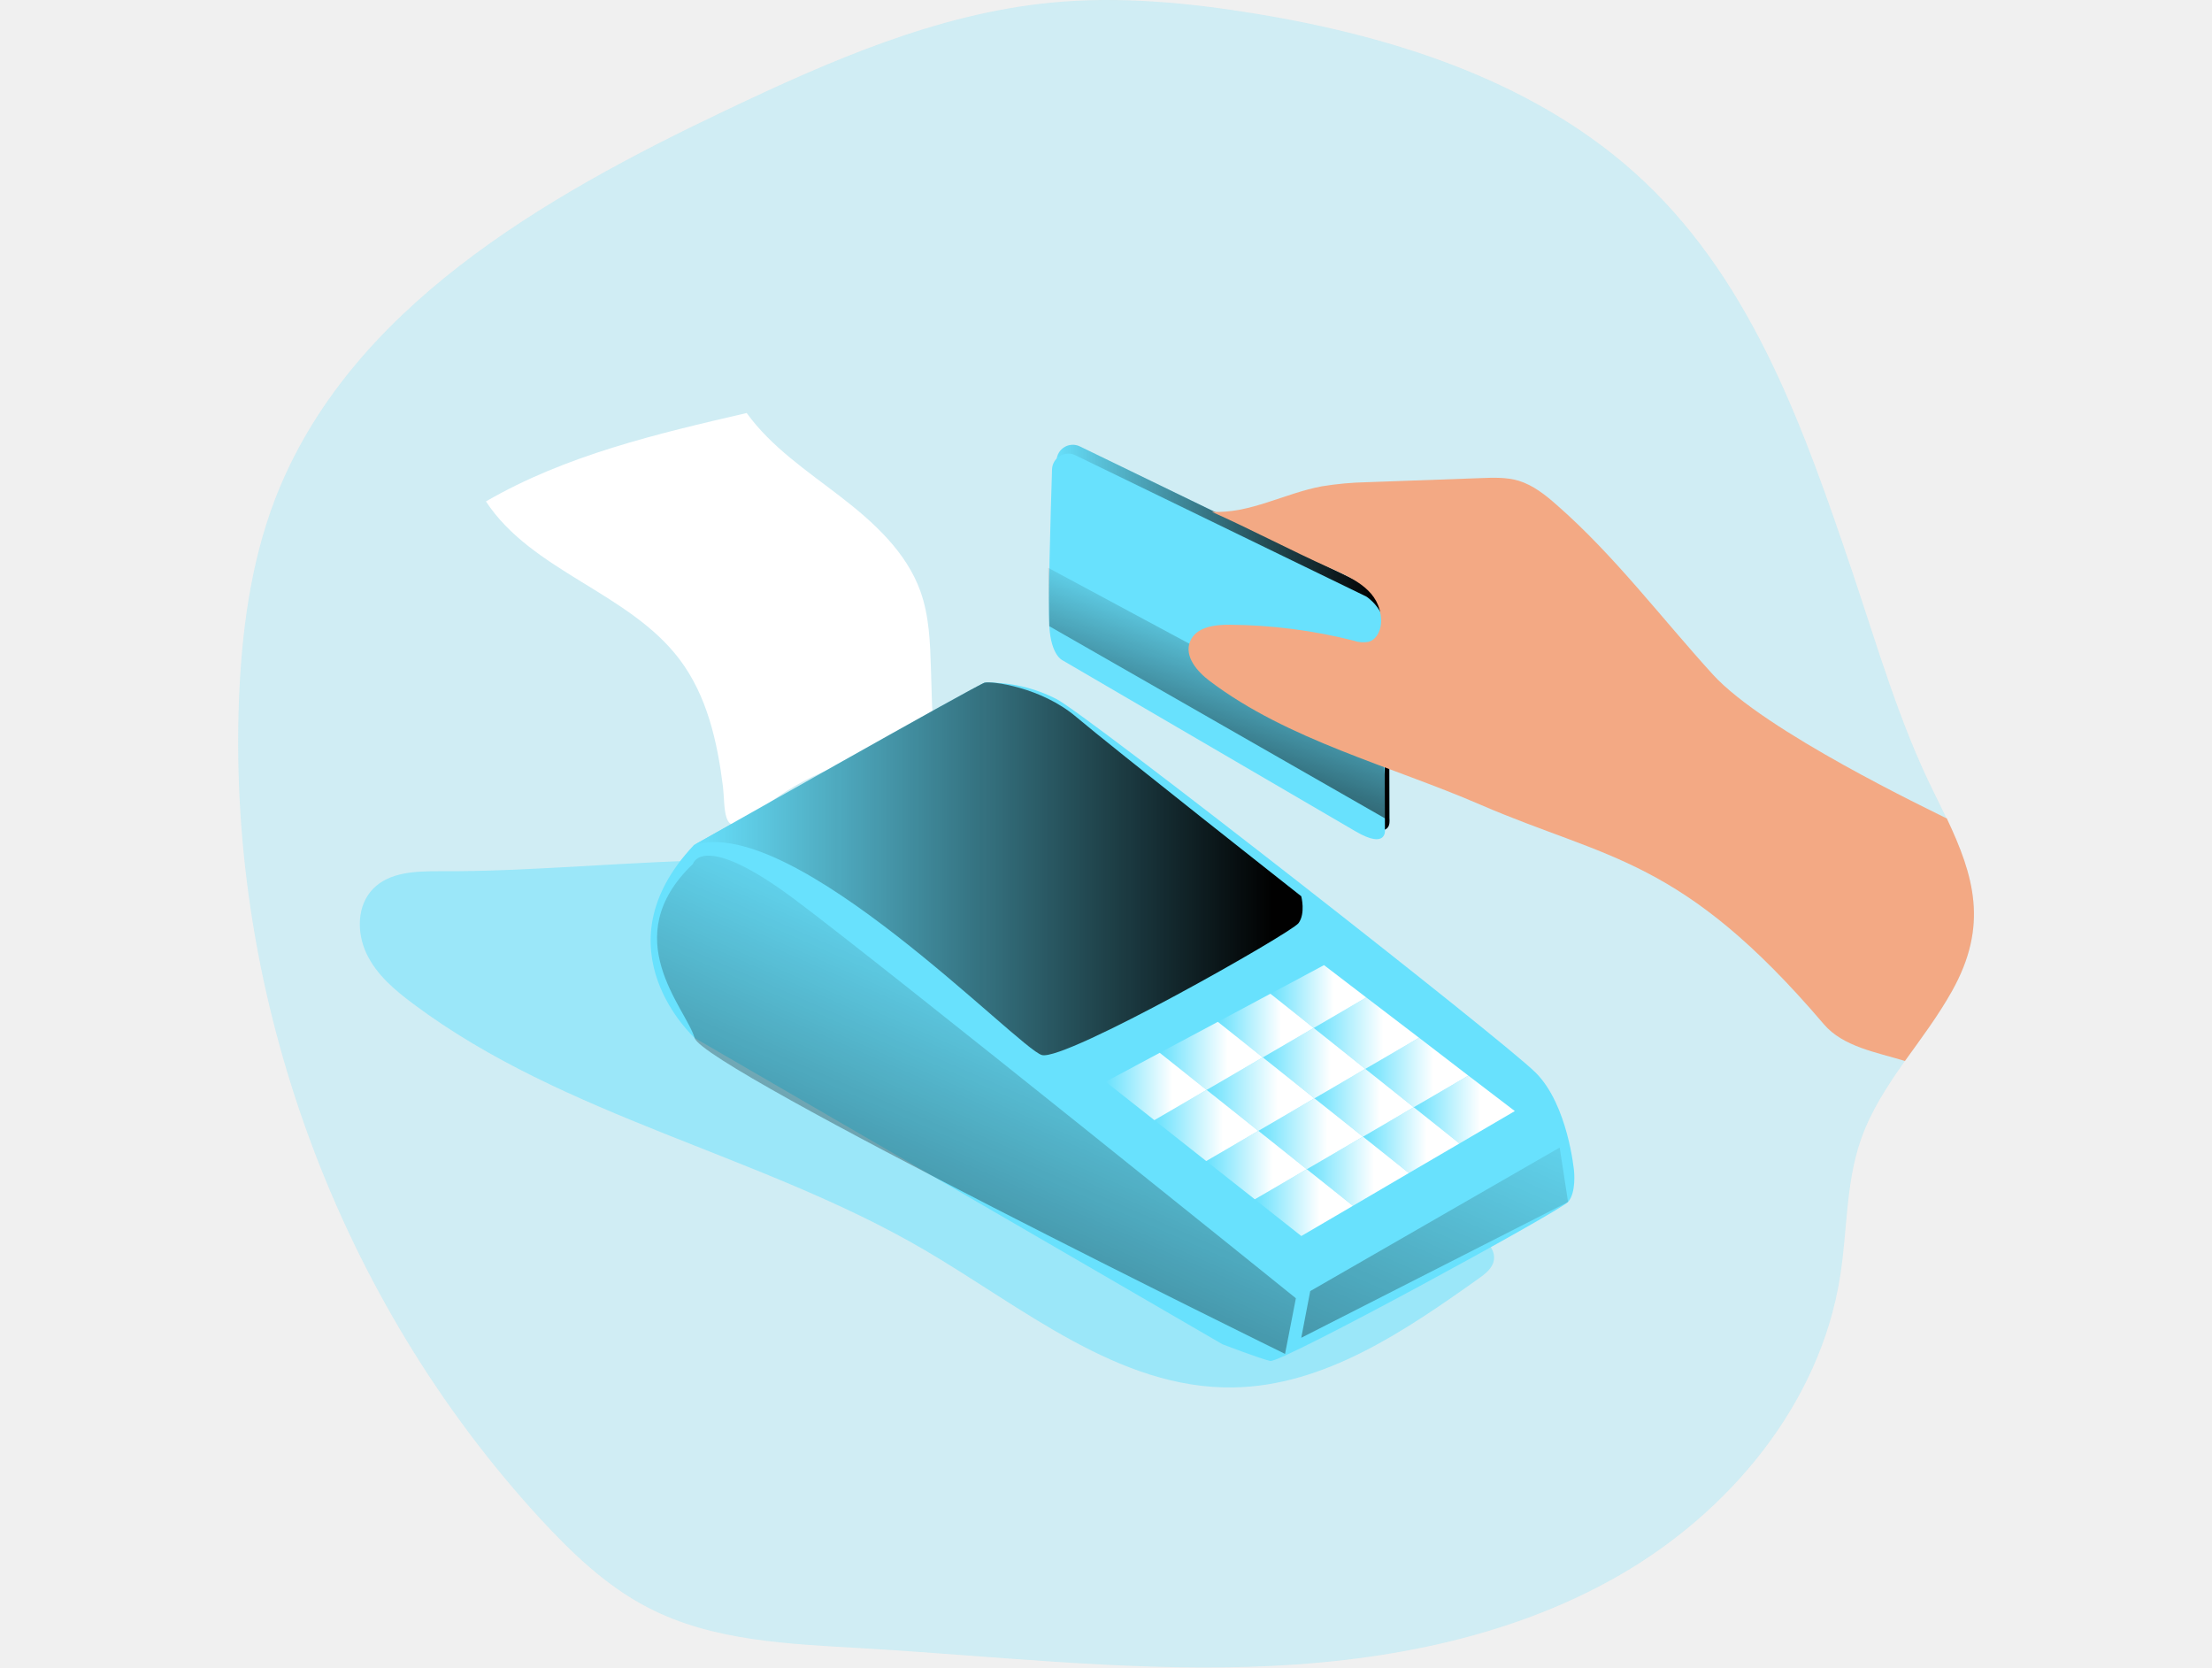
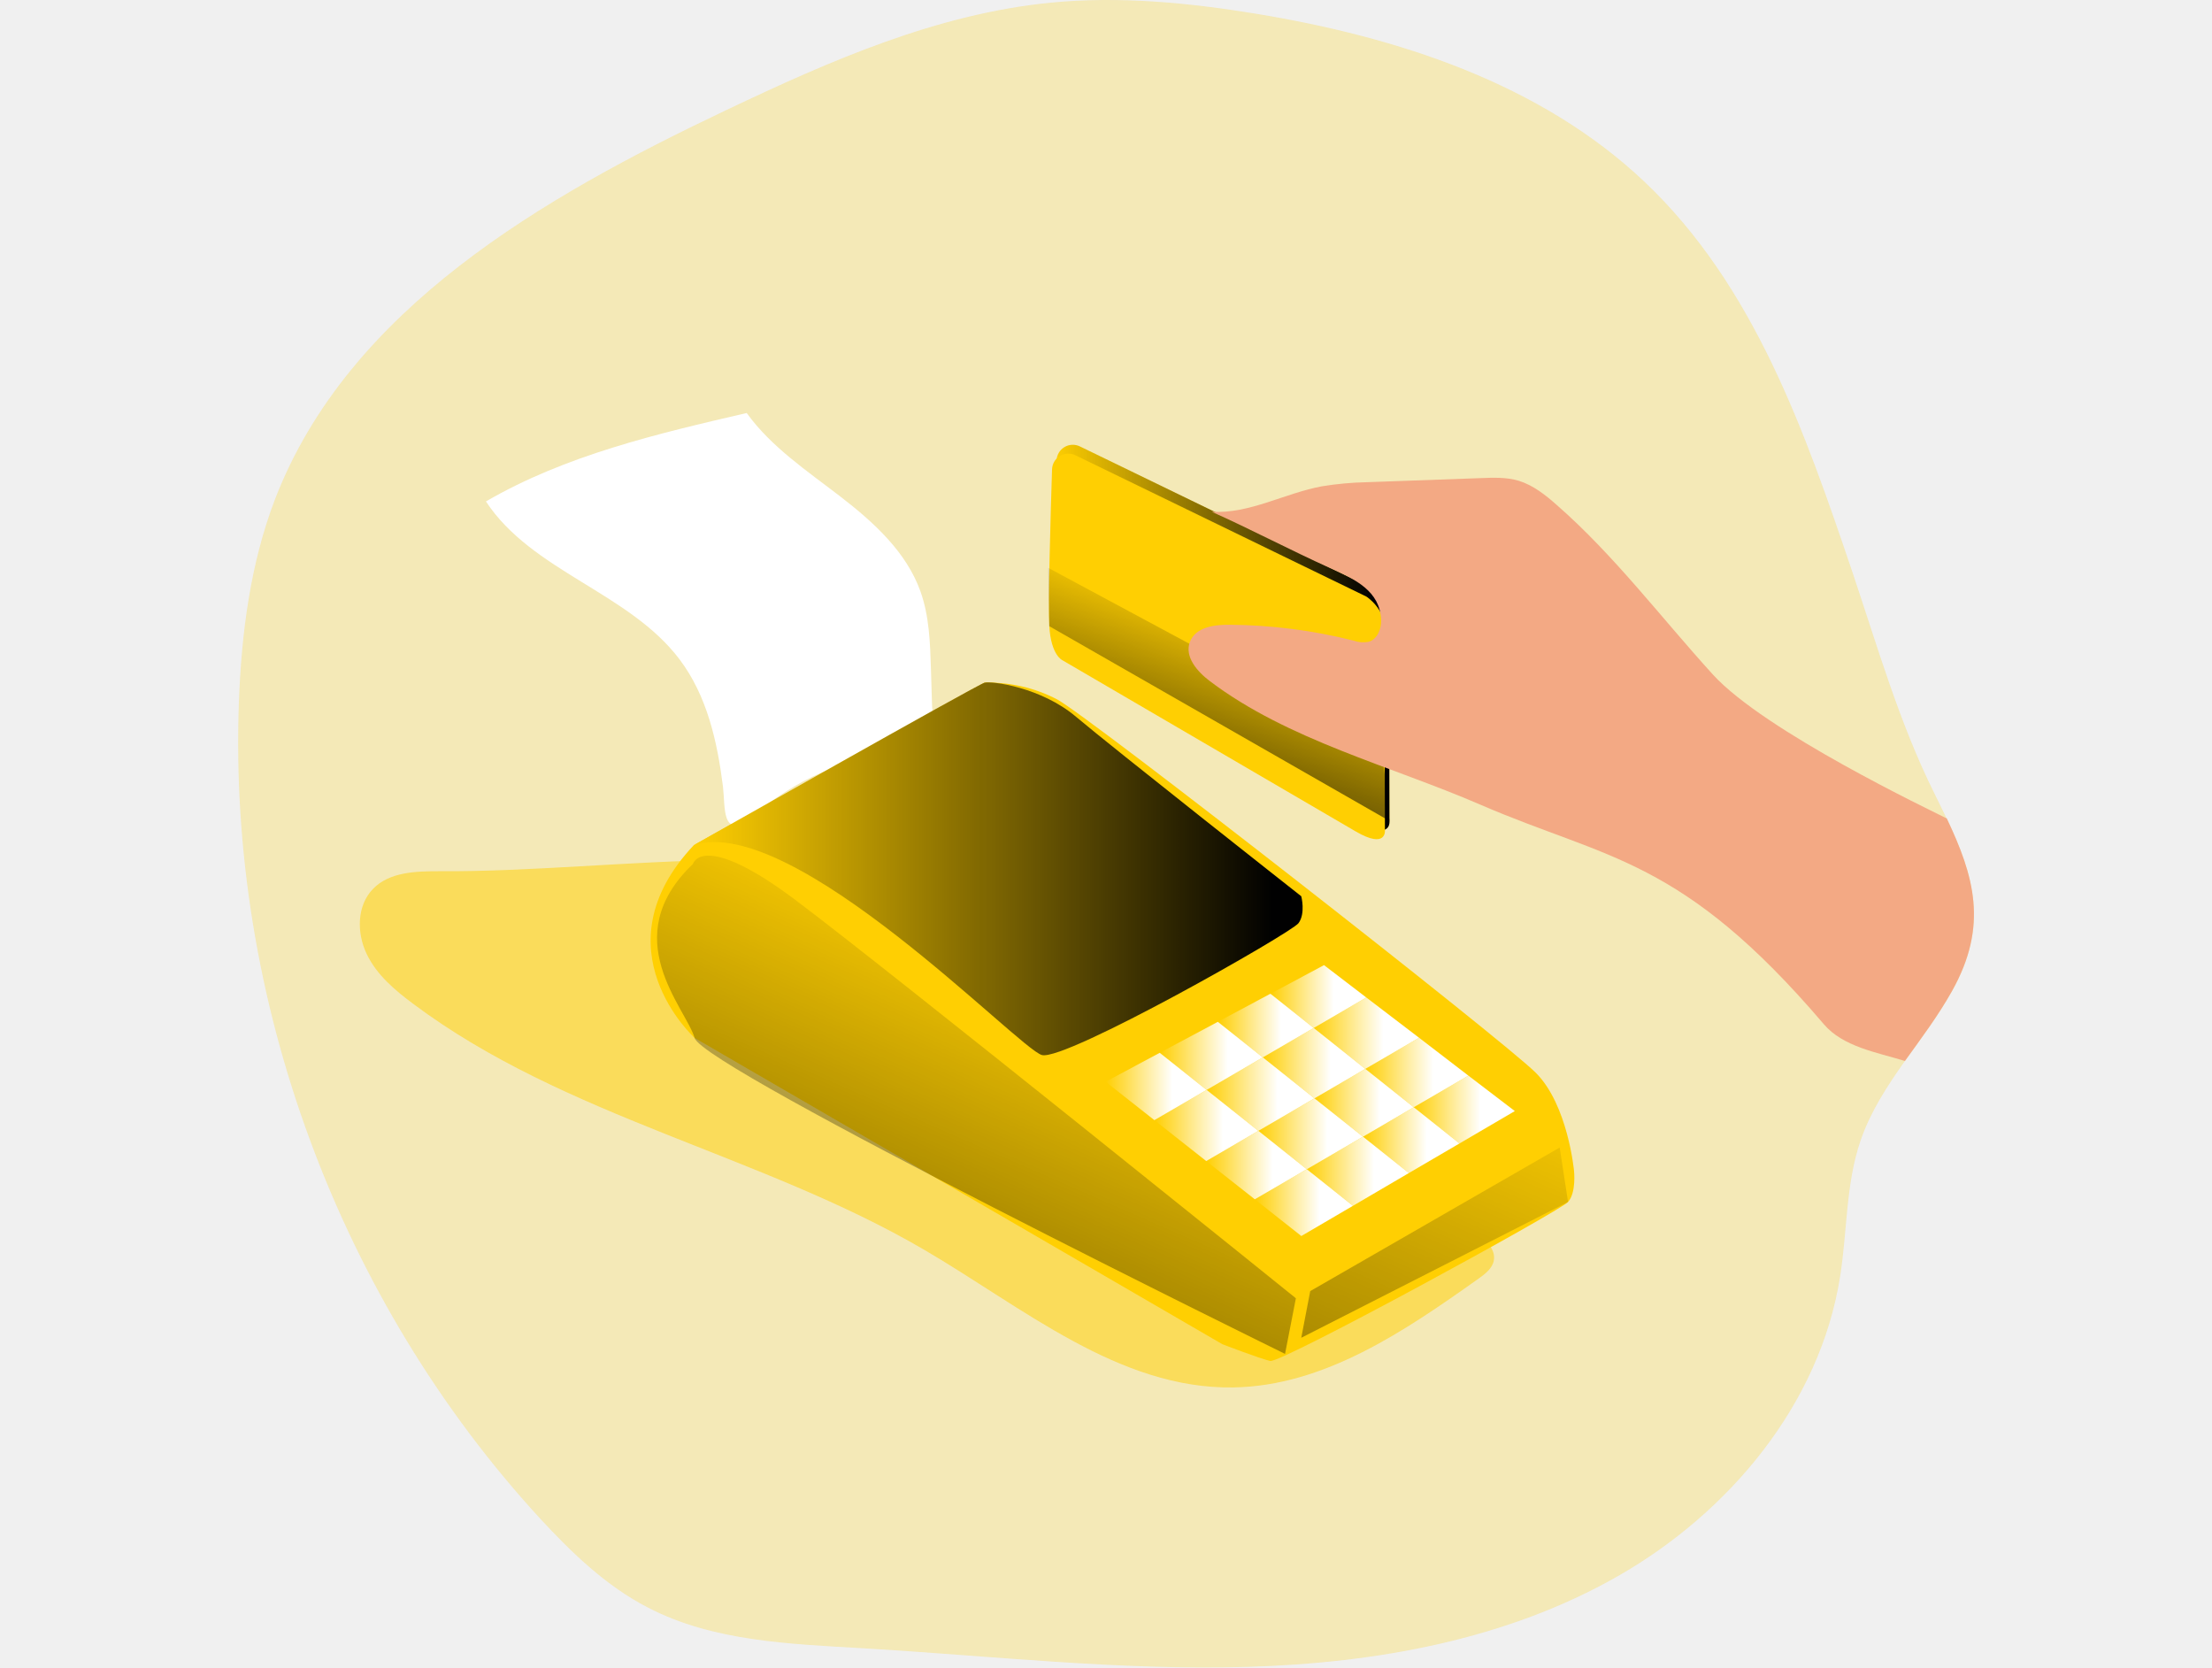
<svg xmlns="http://www.w3.org/2000/svg" xmlns:xlink="http://www.w3.org/1999/xlink" id="Layer_1" data-name="Layer 1" viewBox="0 0 480.26 461.3" width="406" height="306" class="illustration styles_illustrationTablet__1DWOa">
  <defs>
    <linearGradient id="linear-gradient" x1="272.18" y1="179.95" x2="365.17" y2="179.95" gradientUnits="userSpaceOnUse">
      <stop offset="0" stop-color="#010101" stop-opacity="0" />
      <stop offset="0.95" stop-color="#010101" />
    </linearGradient>
    <linearGradient id="linear-gradient-2" x1="279.23" y1="169.87" x2="252.75" y2="244.68" xlink:href="#linear-gradient" />
    <linearGradient id="linear-gradient-3" x1="172.69" y1="243.98" x2="341.15" y2="243.98" xlink:href="#linear-gradient" />
    <linearGradient id="linear-gradient-4" x1="273.93" y1="262.19" x2="167.68" y2="504.49" xlink:href="#linear-gradient" />
    <linearGradient id="linear-gradient-5" x1="356.44" y1="289.86" x2="227.49" y2="583.91" xlink:href="#linear-gradient" />
    <linearGradient id="linear-gradient-6" x1="240.04" y1="300.6" x2="267.97" y2="300.6" gradientUnits="userSpaceOnUse">
      <stop offset="0" stop-color="#fff" stop-opacity="0" />
      <stop offset="0.66" stop-color="#fff" />
    </linearGradient>
    <linearGradient id="linear-gradient-7" x1="254.99" y1="292.13" x2="283.52" y2="292.13" xlink:href="#linear-gradient-6" />
    <linearGradient id="linear-gradient-8" x1="271.07" y1="283.75" x2="297.59" y2="283.75" xlink:href="#linear-gradient-6" />
    <linearGradient id="linear-gradient-9" x1="285.64" y1="275.71" x2="312.16" y2="275.71" xlink:href="#linear-gradient-6" />
    <linearGradient id="linear-gradient-10" x1="297.59" y1="285.85" x2="326.76" y2="285.85" xlink:href="#linear-gradient-6" />
    <linearGradient id="linear-gradient-11" x1="311.88" y1="296.73" x2="340.41" y2="296.73" xlink:href="#linear-gradient-6" />
    <linearGradient id="linear-gradient-12" x1="325.28" y1="306.98" x2="353.25" y2="306.98" xlink:href="#linear-gradient-6" />
    <linearGradient id="linear-gradient-13" x1="311.24" y1="315.44" x2="337.94" y2="315.44" xlink:href="#linear-gradient-6" />
    <linearGradient id="linear-gradient-14" x1="295.69" y1="324.05" x2="323.94" y2="324.05" xlink:href="#linear-gradient-6" />
    <linearGradient id="linear-gradient-15" x1="281.3" y1="332.73" x2="308.46" y2="332.73" xlink:href="#linear-gradient-6" />
    <linearGradient id="linear-gradient-16" x1="267.86" y1="322.34" x2="295.69" y2="322.34" xlink:href="#linear-gradient-6" />
    <linearGradient id="linear-gradient-17" x1="253.51" y1="311.39" x2="282.29" y2="311.39" xlink:href="#linear-gradient-6" />
    <linearGradient id="linear-gradient-18" x1="283.52" y1="294.14" x2="311.88" y2="294.14" xlink:href="#linear-gradient-6" />
    <linearGradient id="linear-gradient-19" x1="267.97" y1="302.71" x2="297.81" y2="302.71" xlink:href="#linear-gradient-6" />
    <linearGradient id="linear-gradient-20" x1="297.81" y1="305.11" x2="325.28" y2="305.11" xlink:href="#linear-gradient-6" />
    <linearGradient id="linear-gradient-21" x1="282.29" y1="313.68" x2="311.24" y2="313.68" xlink:href="#linear-gradient-6" />
  </defs>
-   <path d="M520.79,277.83c-3.77,6.74-8.47,13-13,19.3-4.9,6.91-9.52,14-12.27,22-4.13,12-3.67,25.15-5.68,37.7-5.54,35.13-30.58,65.18-61.44,82.81s-67,24.09-102.53,25.12-71-3.07-106.47-5.15C199.1,458.41,178,457.71,160,448.36c-11.5-5.92-21-15.06-29.8-24.58C74.42,363.15,43.78,280.13,46.81,197.84c.7-19.08,3.17-38.3,10-56.14,20.31-52.63,74-83.52,125-107.72,28.61-13.61,58.23-26.59,89.73-29.66,18.9-1.83,37.95,0,56.68,3.07,39.07,6.42,78.68,19.22,107.46,46.45,30.47,28.82,44.47,69.34,57.59,108.07,6.88,20.45,13,41.79,22.65,61.15,1.2,2.4,2.33,4.73,3.42,7C526.89,245.92,531,259.64,520.79,277.83Z" transform="translate(-46.6 -3.59)" fill="#68e1fd" opacity="0.24" style="isolation: isolate;" />
-   <path d="M102.23,244.63c-6.48,0-13.73.2-18.27,4.84s-4.59,12.17-1.82,18,7.83,10.09,13,13.93c41.94,31.34,96,41.53,141.21,67.92,27.4,16,53.93,38.65,85.65,38.13,25.14-.41,47.35-15.56,67.85-30.13,1.83-1.3,3.8-2.82,4.19-5,.57-3.18-2.35-5.79-5-7.69l-94-68.46c-11.34-8.26-22.79-16.58-35.59-22.33C212.9,232.84,151.91,245,102.23,244.63Z" transform="translate(-46.6 -3.59)" fill="#68e1fd" opacity="0.51" style="isolation: isolate;" />
-   <path d="M172.94,290.78s-27.31-24.66-.25-53.37l80.44-44.94a41,41,0,0,1,20.11,4.64c9.6,5.29,123.47,94.34,132.4,103.27s10.59,27.15,10.59,27.15.67,6-1.65,8.6-79.44,44.69-82.42,44-13.24-4.64-13.24-4.64Z" transform="translate(-46.6 -3.59)" fill="#68e1fd" />
-   <path d="M273.05,131a4.49,4.49,0,0,1,6.47-3.89L360,166.16s5.34,3.35,5.16,9.49,0,55.06,0,55.06.64,5.54-8.14.41-81.09-47.34-81.09-47.34-3.17-1.31-3.64-9.43C271.92,168.06,272.65,143.22,273.05,131Z" transform="translate(-46.6 -3.59)" fill="#68e1fd" />
+   <path d="M520.79,277.83c-3.77,6.74-8.47,13-13,19.3-4.9,6.91-9.52,14-12.27,22-4.13,12-3.67,25.15-5.68,37.7-5.54,35.13-30.58,65.18-61.44,82.81s-67,24.09-102.53,25.12-71-3.07-106.47-5.15C199.1,458.41,178,457.71,160,448.36c-11.5-5.92-21-15.06-29.8-24.58C74.42,363.15,43.78,280.13,46.81,197.84c.7-19.08,3.17-38.3,10-56.14,20.31-52.63,74-83.52,125-107.72,28.61-13.61,58.23-26.59,89.73-29.66,18.9-1.83,37.95,0,56.68,3.07,39.07,6.42,78.68,19.22,107.46,46.45,30.47,28.82,44.47,69.34,57.59,108.07,6.88,20.45,13,41.79,22.65,61.15,1.2,2.4,2.33,4.73,3.42,7C526.89,245.92,531,259.64,520.79,277.83Z" transform="translate(-46.6 -3.59)" fill="#ffcf02" opacity="0.24" style="isolation: isolate;" />
+   <path d="M102.23,244.63c-6.48,0-13.73.2-18.27,4.84s-4.59,12.17-1.82,18,7.83,10.09,13,13.93c41.94,31.34,96,41.53,141.21,67.92,27.4,16,53.93,38.65,85.65,38.13,25.14-.41,47.35-15.56,67.85-30.13,1.83-1.3,3.8-2.82,4.19-5,.57-3.18-2.35-5.79-5-7.69l-94-68.46c-11.34-8.26-22.79-16.58-35.59-22.33C212.9,232.84,151.91,245,102.23,244.63Z" transform="translate(-46.6 -3.59)" fill="#ffcf02" opacity="0.51" style="isolation: isolate;" />
+   <path d="M172.94,290.78s-27.31-24.66-.25-53.37l80.44-44.94a41,41,0,0,1,20.11,4.64c9.6,5.29,123.47,94.34,132.4,103.27s10.59,27.15,10.59,27.15.67,6-1.65,8.6-79.44,44.69-82.42,44-13.24-4.64-13.24-4.64Z" transform="translate(-46.6 -3.59)" fill="#ffcf02" />
+   <path d="M273.05,131a4.49,4.49,0,0,1,6.47-3.89L360,166.16s5.34,3.35,5.16,9.49,0,55.06,0,55.06.64,5.54-8.14.41-81.09-47.34-81.09-47.34-3.17-1.31-3.64-9.43C271.92,168.06,272.65,143.22,273.05,131Z" transform="translate(-46.6 -3.59)" fill="#ffcf02" />
  <path d="M273.05,131a4.49,4.49,0,0,1,6.47-3.89L360,166.16s5.34,3.35,5.16,9.49,0,55.06,0,55.06.64,5.54-8.14.41-81.09-47.34-81.09-47.34-3.17-1.31-3.64-9.43C271.92,168.06,272.65,143.22,273.05,131Z" transform="translate(-46.6 -3.59)" fill="url(#linear-gradient)" />
-   <path d="M271.8,133.44a4.5,4.5,0,0,1,6.47-3.89l80.49,39.09s5.34,3.35,5.15,9.5,0,55.05,0,55.05.65,5.54-8.13.41-81.09-47.33-81.09-47.33-3.17-1.31-3.65-9.44C270.67,170.55,271.41,145.71,271.8,133.44Z" transform="translate(-46.6 -3.59)" fill="#68e1fd" />
+   <path d="M271.8,133.44a4.5,4.5,0,0,1,6.47-3.89l80.49,39.09s5.34,3.35,5.15,9.5,0,55.05,0,55.05.65,5.54-8.13.41-81.09-47.33-81.09-47.33-3.17-1.31-3.65-9.44C270.67,170.55,271.41,145.71,271.8,133.44Z" transform="translate(-46.6 -3.59)" fill="#ffcf02" />
  <polygon points="224.15 157.11 316.5 206.76 318.55 227.12 224.44 173.25 224.15 157.11" fill="url(#linear-gradient-2)" />
  <path d="M520.79,277.83c-3.77,6.74-8.47,13-13,19.3-7.83-2.4-17.11-3.92-22.43-10.16-39.35-46.17-59.77-45.5-95-60.73-24.83-10.76-53.24-17.85-74.86-34.18-3.53-2.64-7.13-6.81-5.54-10.9s6.74-4.76,11-4.72a144.39,144.39,0,0,1,34.31,4.4,7.79,7.79,0,0,0,4.13.32c2.43-.7,3.56-3.6,3.46-6.13-.39-7.91-7-11.11-14.22-14.32C338.13,156,326.53,149.88,316,145.19c10.47.6,20.17-5.15,30.5-7.06A88,88,0,0,1,358.94,137q15.71-.58,31.46-1.13c3.53-.14,7.16-.28,10.55.74,4,1.24,7.37,3.92,10.51,6.7,16,14,28.88,31.18,43.2,46.91s60.35,37.6,64.72,39.82C526.89,245.92,531,259.64,520.79,277.83Z" transform="translate(-46.6 -3.59)" fill="#f3a984" />
  <path d="M168.72,186c-14-18.53-40.82-24.28-53.56-43.68,22.05-12.79,47.31-18.71,72.15-24.46,6.81,9.42,16.7,16,25.92,23.11s18.27,15.32,22.17,26.27c2.42,6.8,2.67,14.16,2.89,21.37l.32,10.56a3.6,3.6,0,0,1-2.3,4.12,191.57,191.57,0,0,1-19.5,10.37c-3.81,1.67-7.73,3.09-11.48,4.9-6.34,3.05-12,7.18-17.59,11.43-7.35,5.6-6.33-3.11-7-8.82C179.18,208.8,176.36,196.1,168.72,186Z" transform="translate(-46.6 -3.59)" fill="#fff" />
-   <path d="M172.69,237.41s78.45-44.44,80.44-44.94,15.64,1.24,25.32,9.44,62.31,49.65,62.31,49.65S342,256.28,340,259s-64.55,38.23-71,36.49S200.25,228.47,172.69,237.41Z" transform="translate(-46.6 -3.59)" fill="#68e1fd" />
+   <path d="M172.69,237.41s78.45-44.44,80.44-44.94,15.64,1.24,25.32,9.44,62.31,49.65,62.31,49.65S342,256.28,340,259s-64.55,38.23-71,36.49S200.25,228.47,172.69,237.41Z" transform="translate(-46.6 -3.59)" fill="#ffcf02" />
  <path d="M172.69,237.41s78.45-44.44,80.44-44.94,15.64,1.24,25.32,9.44,62.31,49.65,62.31,49.65S342,256.28,340,259s-64.55,38.23-71,36.49S200.25,228.47,172.69,237.41Z" transform="translate(-46.6 -3.59)" fill="url(#linear-gradient-3)" />
  <path d="M172.44,242.62s2.49-9.43,28.31,9.93S339.27,362.78,339.27,362.78l-3,15.39s-160.88-78.95-163.36-87.39S151.09,263,172.44,242.62Z" transform="translate(-46.6 -3.59)" fill="url(#linear-gradient-4)" />
  <polygon points="296.64 357.21 365.66 317.49 367.98 332.55 294.16 370.12 296.64 357.21" fill="url(#linear-gradient-5)" />
  <polygon points="325.28 306.34 311.24 314.49 297.81 303.88 311.88 295.73 325.28 306.34" fill="none" />
  <polygon points="267.97 301.55 253.51 309.91 240.03 299.29 254.99 291.28 267.97 301.55" fill="url(#linear-gradient-6)" />
  <polygon points="283.52 292.55 267.97 301.55 254.99 291.28 271.07 282.71 283.52 292.55" fill="url(#linear-gradient-7)" />
  <polygon points="297.6 284.41 283.52 292.55 271.07 282.71 285.6 274.95 285.64 274.95 297.6 284.41" fill="url(#linear-gradient-8)" />
  <polygon points="312.16 275.98 297.6 284.41 285.64 274.95 300.45 267.02 312.16 275.98" fill="url(#linear-gradient-9)" />
  <polygon points="326.76 287.12 311.88 295.73 297.6 284.41 312.16 275.98 326.76 287.12" fill="url(#linear-gradient-10)" />
  <polygon points="340.41 297.6 325.28 306.34 311.88 295.73 326.76 287.12 340.41 297.6" fill="url(#linear-gradient-11)" />
  <polygon points="353.25 307.4 337.94 316.36 325.28 306.34 340.41 297.6 353.25 307.4" fill="url(#linear-gradient-12)" />
  <polygon points="337.94 316.36 323.94 324.54 311.24 314.49 325.28 306.34 337.94 316.36" fill="url(#linear-gradient-13)" />
  <polygon points="323.94 324.54 308.46 333.61 295.69 323.49 311.24 314.49 323.94 324.54" fill="url(#linear-gradient-14)" />
  <polygon points="308.46 333.61 294.17 341.97 281.3 331.81 295.69 323.49 308.46 333.61" fill="url(#linear-gradient-15)" />
  <polygon points="295.69 323.49 281.3 331.81 267.86 321.23 282.29 312.87 295.69 323.49" fill="url(#linear-gradient-16)" />
  <polygon points="282.29 312.87 267.86 321.23 253.51 309.91 267.97 301.55 282.29 312.87" fill="url(#linear-gradient-17)" />
  <polygon points="311.88 295.73 297.81 303.88 283.52 292.55 297.6 284.41 311.88 295.73" fill="url(#linear-gradient-18)" />
  <polygon points="297.81 303.88 282.29 312.87 267.97 301.55 283.52 292.55 297.81 303.88" fill="url(#linear-gradient-19)" />
  <polygon points="325.28 306.34 311.24 314.49 297.81 303.88 311.88 295.73 325.28 306.34" fill="url(#linear-gradient-20)" />
  <polygon points="311.24 314.49 295.69 323.49 282.29 312.87 297.81 303.88 311.24 314.49" fill="url(#linear-gradient-21)" />
</svg>
